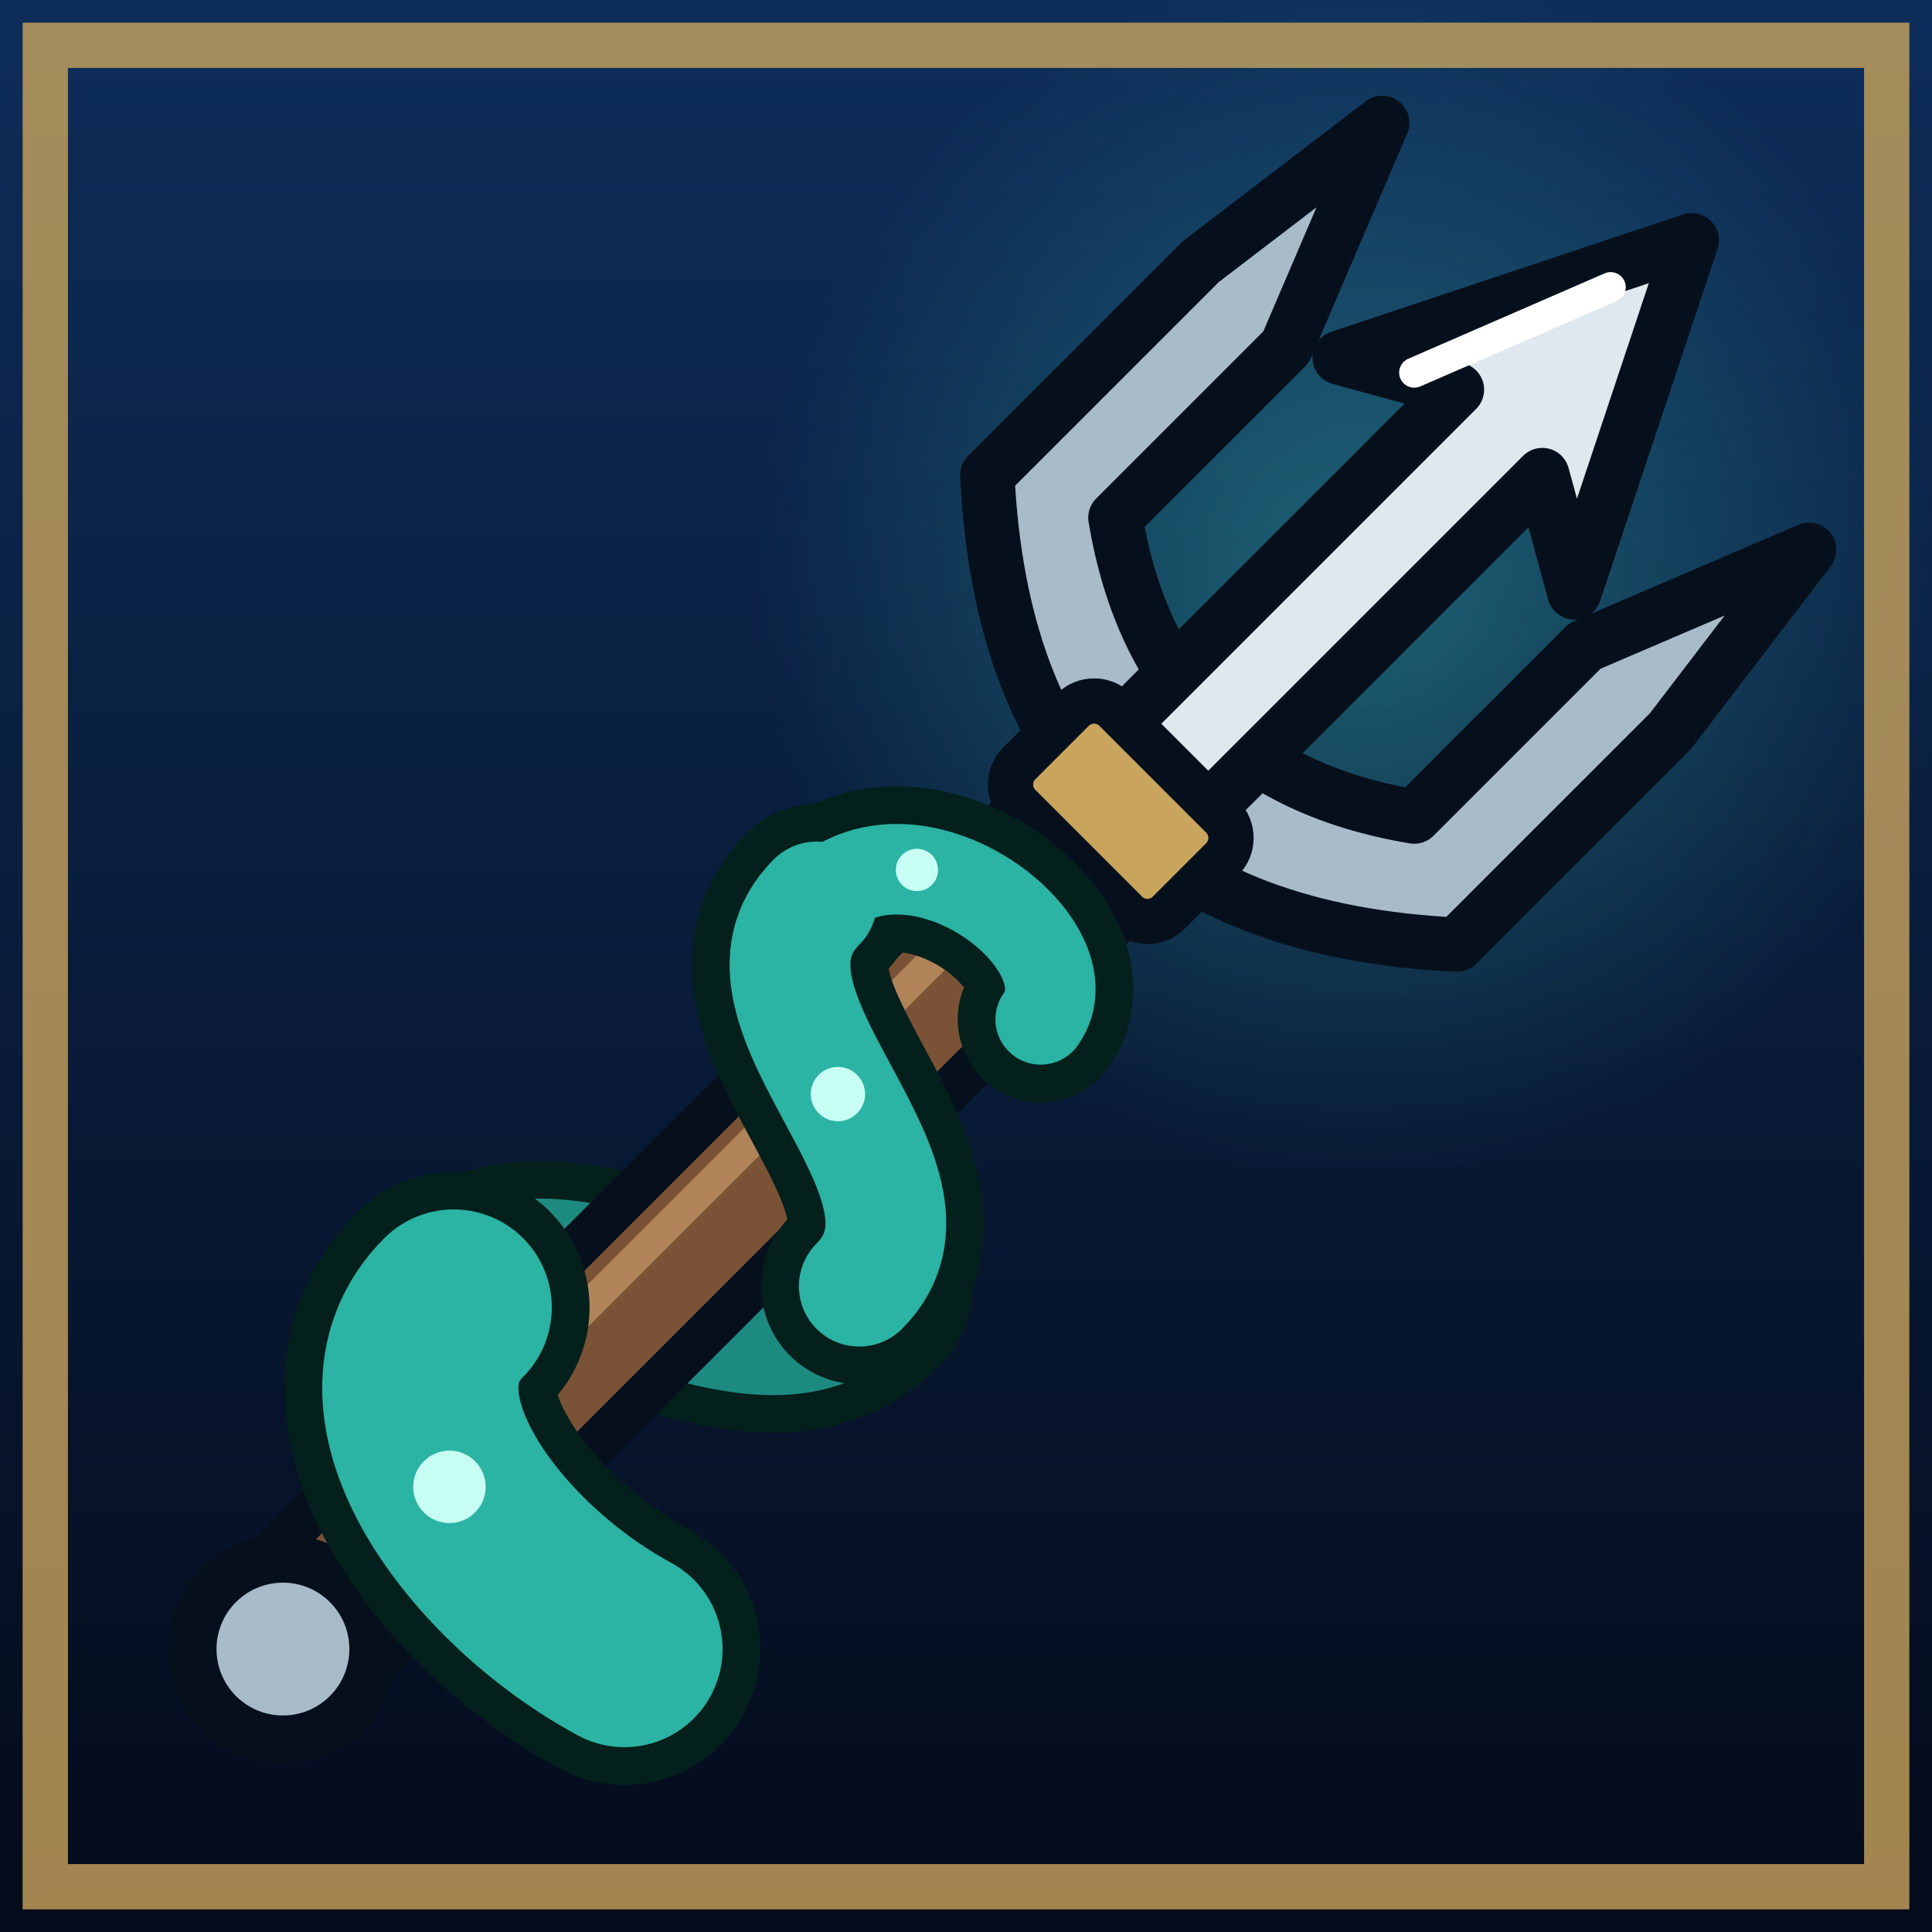
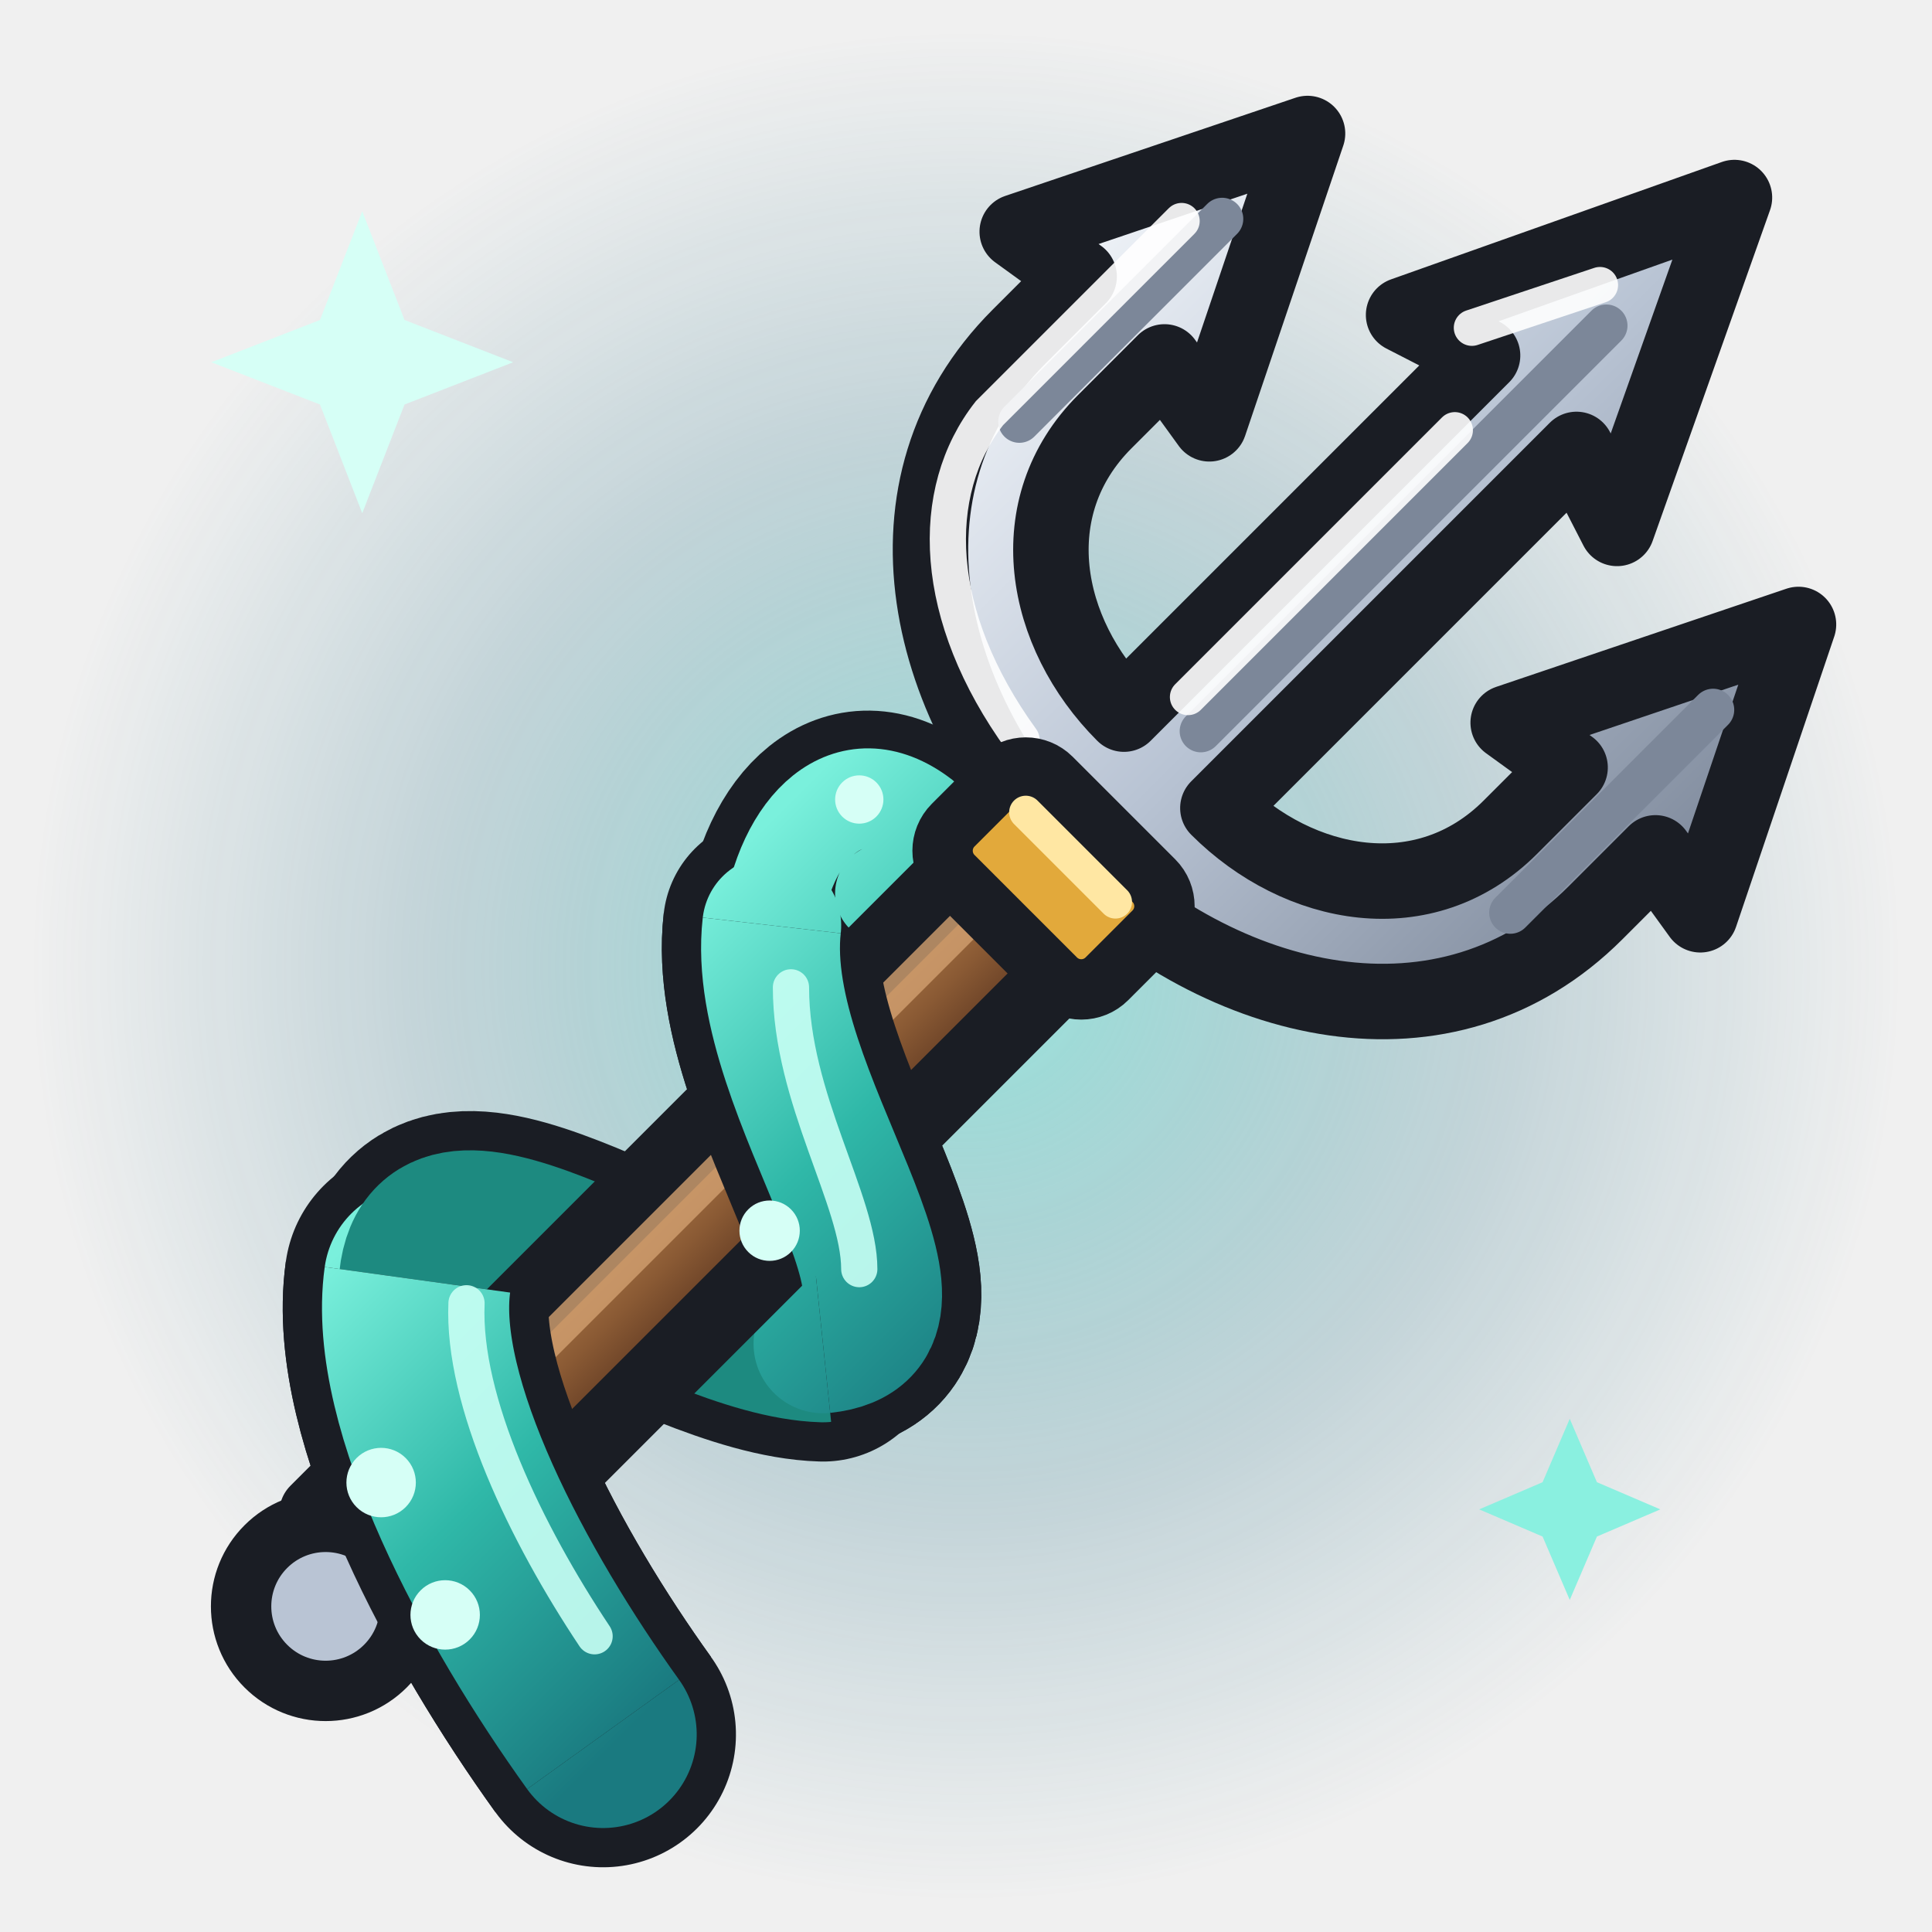
<svg xmlns="http://www.w3.org/2000/svg" width="128" height="128" viewBox="0 0 64 64">
  <defs>
-     <linearGradient id="bg" x1="0" y1="0" x2="0" y2="1">
-       <stop offset="0" stop-color="#0e2d5a" />
-       <stop offset="1" stop-color="#040b1a" />
+     <radialGradient id="aura" cx="32" cy="32" r="31" gradientUnits="userSpaceOnUse">
+       <stop offset="0" stop-color="#3fd8c8" stop-opacity="0.5" />
+       <stop offset="0.6" stop-color="#1a6a80" stop-opacity="0.2" />
+       <stop offset="1" stop-color="#1a6a80" stop-opacity="0" />
+     </radialGradient>
+     <linearGradient id="steel" x1="16" y1="0" x2="48" y2="0" gradientUnits="userSpaceOnUse">
+       <stop offset="0" stop-color="#f4f7fb" />
+       <stop offset="0.5" stop-color="#b9c4d4" />
+       <stop offset="1" stop-color="#7c8799" />
    </linearGradient>
-     <radialGradient id="glow">
-       <stop offset="0" stop-color="#3fd8c8" stop-opacity="0.35" />
-       <stop offset="1" stop-color="#3fd8c8" stop-opacity="0" />
-     </radialGradient>
+     <linearGradient id="wood" x1="29.6" y1="0" x2="34.4" y2="0" gradientUnits="userSpaceOnUse">
+       <stop offset="0" stop-color="#b07a48" />
+       <stop offset="0.5" stop-color="#8a5a34" />
+       <stop offset="1" stop-color="#5a3520" />
+     </linearGradient>
+     <linearGradient id="tent" x1="24" y1="0" x2="42" y2="0" gradientUnits="userSpaceOnUse">
+       <stop offset="0" stop-color="#7af0dc" />
+       <stop offset="0.5" stop-color="#2fb8a8" />
+       <stop offset="1" stop-color="#1a7a80" />
+     </linearGradient>
  </defs>
-   <rect width="64" height="64" fill="url(#bg)" />
-   <circle cx="45" cy="19" r="20" fill="url(#glow)" />
-   <g transform="rotate(45 32 32)" stroke-linejoin="round">
-     <path d="M 28 52 C 28 47 37 47 37 42" fill="none" stroke="#04201c" stroke-width="7.5" stroke-linecap="round" />
-     <path d="M 28 52 C 28 47 37 47 37 42" fill="none" stroke="#1d8a80" stroke-width="5" stroke-linecap="round" />
-     <path d="M 32 22 L 32 63" stroke="#06101c" stroke-width="6.5" stroke-linecap="round" />
-     <path d="M 32 22 L 32 63" stroke="#7a5236" stroke-width="3.6" stroke-linecap="round" />
-     <path d="M 31.1 28 L 31.1 61" stroke="#b08458" stroke-width="1" stroke-linecap="round" />
-     <circle cx="32" cy="64" r="3" fill="#a9bac8" stroke="#06101c" stroke-width="1.6" />
-     <path d="M 21 20 L 21 10 L 22 2.5 L 25 10 L 25 18 Q 32 23 39 18 L 39 10 L 42 2.5 L 43 10 L 43 20 Q 32 30 21 20 Z" fill="#a9bac8" stroke="#06101c" stroke-width="1.8" />
-     <path d="M 30 24 L 30 7 L 26.5 9 L 32 -2 L 37.5 9 L 34 7 L 34 24 Z" fill="#dfe8ee" stroke="#06101c" stroke-width="1.8" />
-     <path d="M 31.2 1 L 28.6 7.6" stroke="#ffffff" stroke-width="1" stroke-linecap="round" />
-     <rect x="28.5" y="22.5" width="7" height="4.5" rx="1" fill="#c9a45c" stroke="#06101c" stroke-width="1.5" />
-     <g fill="none" stroke="#04201c" stroke-linecap="round">
-       <path d="M 40 56 C 35 57.5 28 56.5 28 52" stroke-width="9" />
-       <path d="M 37 42 C 37 37 27 39 27 34" stroke-width="6.5" />
-       <path d="M 27 34 C 27 29.5 34.5 28.5 35 31.5" stroke-width="5.5" />
+   <circle cx="32" cy="32" r="31" fill="url(#aura)" />
+   <g transform="rotate(45 32 32)">
+     <g fill="none" stroke="#1a1d24" stroke-linecap="round">
+       <path d="M 41.5 58.5 C 36 57.6 29 55.5 26.5 52.2" stroke-width="8.8" />
+       <path d="M 26.5 52.2 C 23.5 48.5 34 47.5 37.5 44.2" stroke-width="7.8" />
+       <path d="M 37.5 44.2 C 40.5 40.5 30 40 26.5 35.6" stroke-width="7.2" />
+       <path d="M 26.5 35.6 C 24.5 33 24.5 30 27.5 29.6 C 29.6 29.4 30 31.6 28.4 32.2" stroke-width="5.8" />
    </g>
-     <g fill="none" stroke="#2bb3a3" stroke-linecap="round">
-       <path d="M 40 56 C 35 57.5 28 56.5 28 52" stroke-width="6.5" />
-       <path d="M 37 42 C 37 37 27 39 27 34" stroke-width="4" />
-       <path d="M 27 34 C 27 29.5 34.5 28.5 35 31.5" stroke-width="3" />
-     </g>
-     <g fill="#c8fff4">
-       <circle cx="32.1" cy="56.3" r="1.2" />
-       <circle cx="32" cy="38" r="0.9" />
-       <circle cx="28.6" cy="30.9" r="0.7" />
-     </g>
+     <path d="M 41.5 58.5 C 36 57.6 29 55.5 26.5 52.2" fill="none" stroke="url(#tent)" stroke-width="6.2" stroke-linecap="round" />
+     <path d="M 26.5 52.2 C 23.5 48.5 34 47.5 37.5 44.2" fill="none" stroke="#1d8a80" stroke-width="5.2" stroke-linecap="round" />
+     <path d="M 37.5 44.2 C 40.5 40.5 30 40 26.5 35.6" fill="none" stroke="url(#tent)" stroke-width="4.6" stroke-linecap="round" />
+     <path d="M 26.5 35.6 C 24.5 33 24.5 30 27.5 29.6 C 29.6 29.4 30 31.6 28.4 32.2" fill="none" stroke="url(#tent)" stroke-width="3.3" stroke-linecap="round" />
+     <path d="M 29.6 28 L 34.4 28 L 34.4 60 L 29.6 60 Z" fill="url(#wood)" stroke="#1a1d24" stroke-width="2.5" stroke-linejoin="round" />
+     <path d="M 31 31 L 31 58" stroke="#d2a070" stroke-width="1.1" stroke-linecap="round" opacity="0.8" />
+     <circle cx="32" cy="62" r="2.8" fill="#b9c4d4" stroke="#1a1d24" stroke-width="2" />
+     <path d="M 41.5 58.5 C 36 57.6 29 55.5 26.5 52.2" fill="none" stroke="#1a1d24" stroke-width="8.8" stroke-linecap="butt" />
+     <path d="M 41.5 58.5 C 36 57.6 29 55.5 26.5 52.2" fill="none" stroke="url(#tent)" stroke-width="6.2" stroke-linecap="butt" />
+     <path d="M 37.5 44.2 C 40.5 40.5 30 40 26.5 35.6" fill="none" stroke="#1a1d24" stroke-width="7.2" stroke-linecap="butt" />
+     <path d="M 37.5 44.2 C 40.5 40.5 30 40 26.5 35.6" fill="none" stroke="url(#tent)" stroke-width="4.6" stroke-linecap="butt" />
+     <path d="M 39 56.4 C 35 55.6 30.4 54 28.2 51.6 M 36.6 41.6 C 35 40 31 39.2 28.4 36.6" fill="none" stroke="#c8fff4" stroke-width="1.2" stroke-linecap="round" opacity="0.9" />
+     <circle cx="35" cy="59.4" r="1.15" fill="#d6fff6" />
+     <circle cx="30.4" cy="57.8" r="1.15" fill="#d6fff6" />
+     <circle cx="33.6" cy="42.8" r="1" fill="#d6fff6" />
+     <circle cx="25.6" cy="30.6" r="0.8" fill="#d6fff6" />
+     <path d="M 32 -4 L 37 6.5 L 34.2 5.6 L 34.2 22.4 C 38 22.4 41.5 20 41.5 16 L 41.5 13.2 L 39 13.6 L 43.5 4.5 L 48 13.6 L 45.5 13.2 L 45.5 16 C 45.5 23 39 27 32 27 C 25 27 18.5 23 18.5 16 L 18.5 13.2 L 16 13.6 L 20.5 4.5 L 25 13.6 L 22.5 13.2 L 22.5 16 C 22.5 20 26 22.4 29.8 22.4 L 29.8 5.6 L 27 6.5 Z" fill="url(#steel)" stroke="#1a1d24" stroke-width="2.5" stroke-linejoin="round" />
+     <path d="M 32 2 L 32 21 M 43.5 8.5 L 43.5 18 M 20.5 8.5 L 20.5 18" stroke="#7c8799" stroke-width="1.4" stroke-linecap="round" />
+     <path d="M 30.9 1.2 L 28.9 5.2 M 30.9 8 L 30.9 20.5 M 19.6 9.5 L 19.6 18.5 C 20 21.8 23 24.6 28 25.4" fill="none" stroke="#ffffff" stroke-width="1.2" stroke-linecap="round" opacity="0.9" />
+     <rect x="28.4" y="25.6" width="7.2" height="4.6" rx="1.2" fill="#e2a93b" stroke="#1a1d24" stroke-width="2" />
+     <path d="M 29.8 27 L 34 27" stroke="#ffe7a3" stroke-width="1.1" stroke-linecap="round" />
  </g>
-   <rect x="1.5" y="1.5" width="61" height="61" fill="none" stroke="#c9a45c" stroke-width="1.5" opacity="0.8" />
+   <path d="M 12 7 L 13.4 10.6 L 17 12 L 13.4 13.4 L 12 17 L 10.6 13.4 L 7 12 L 10.6 10.6 Z" fill="#d6fff6" />
+   <path d="M 52 47 L 52.9 49.1 L 55 50 L 52.9 50.9 L 52 53 L 51.1 50.9 L 49 50 L 51.1 49.1 Z" fill="#8af0e0" />
</svg>
